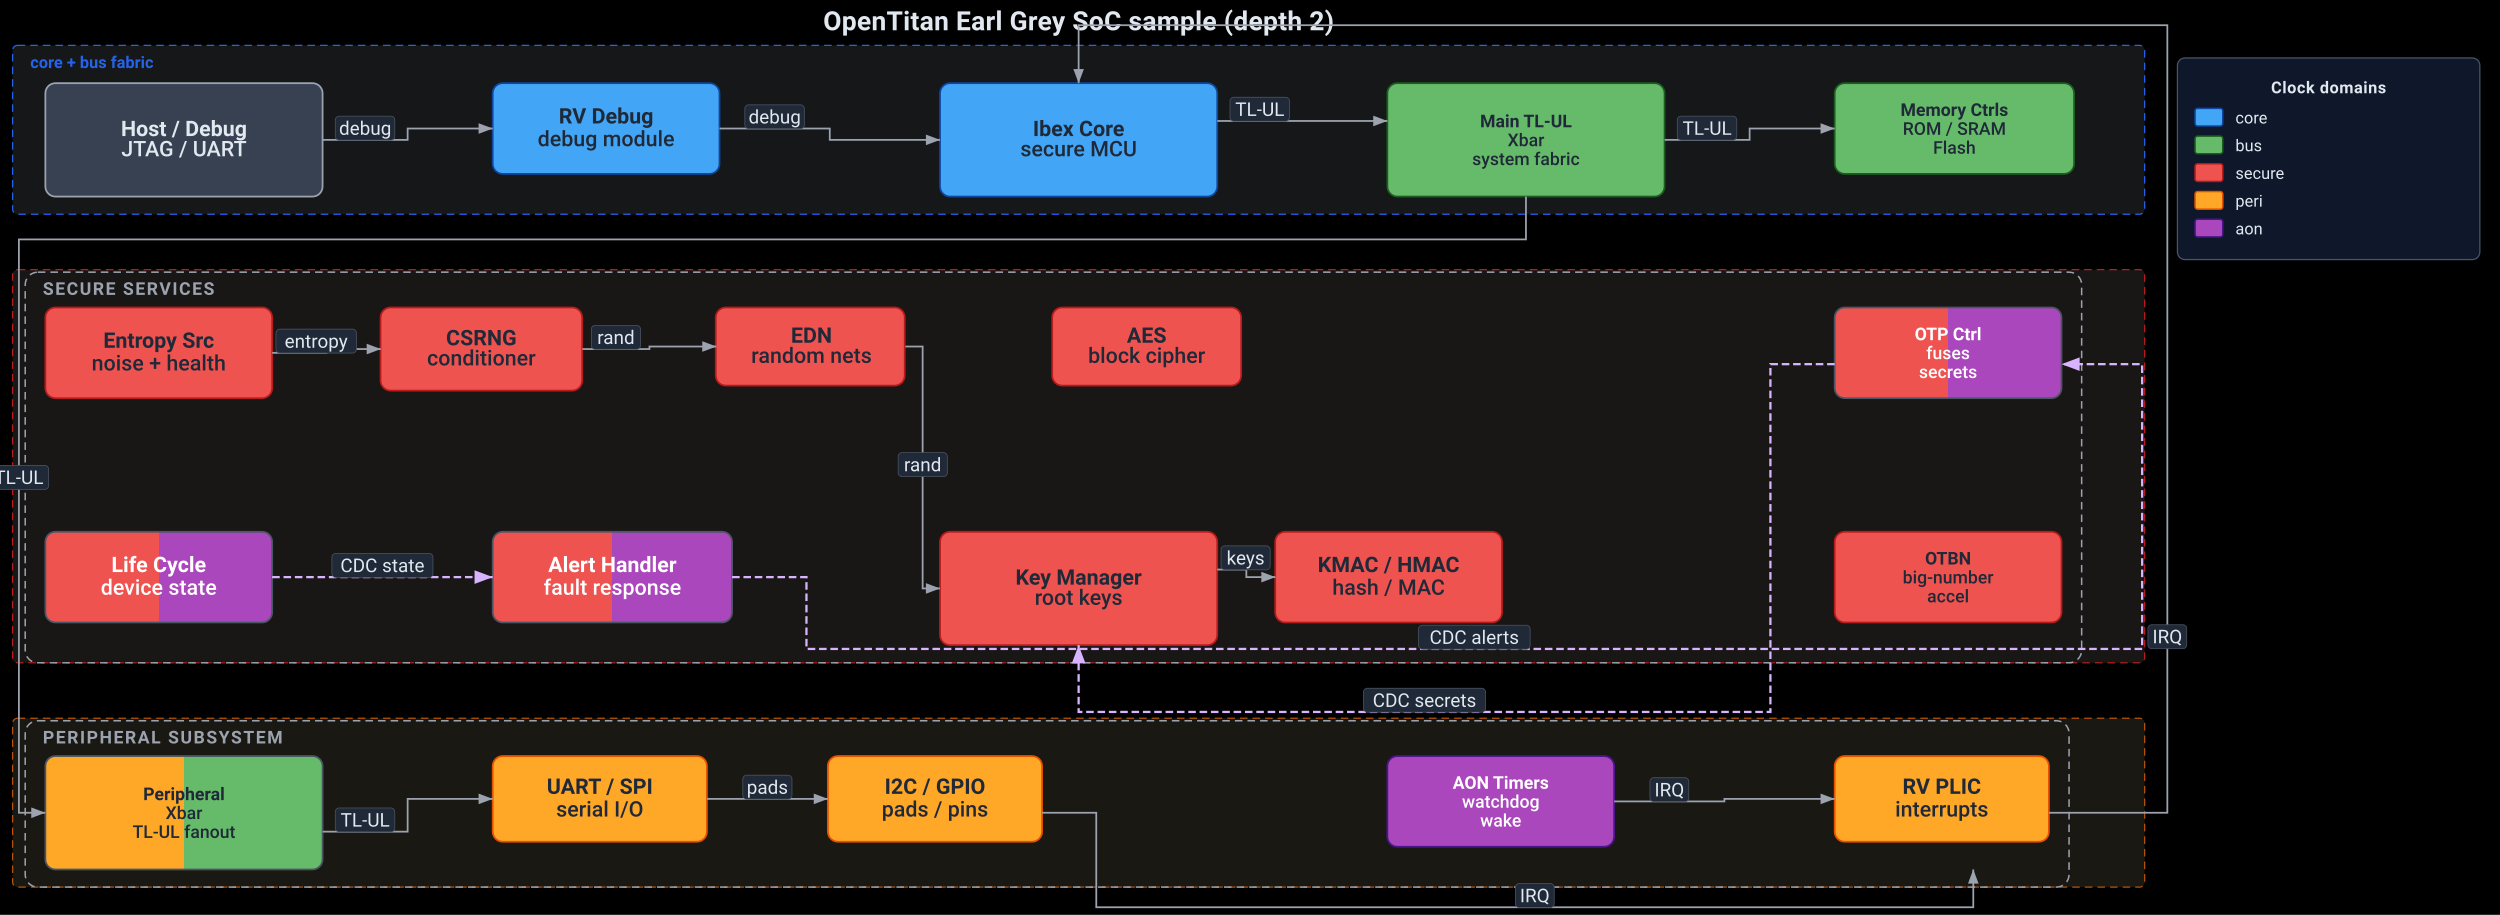
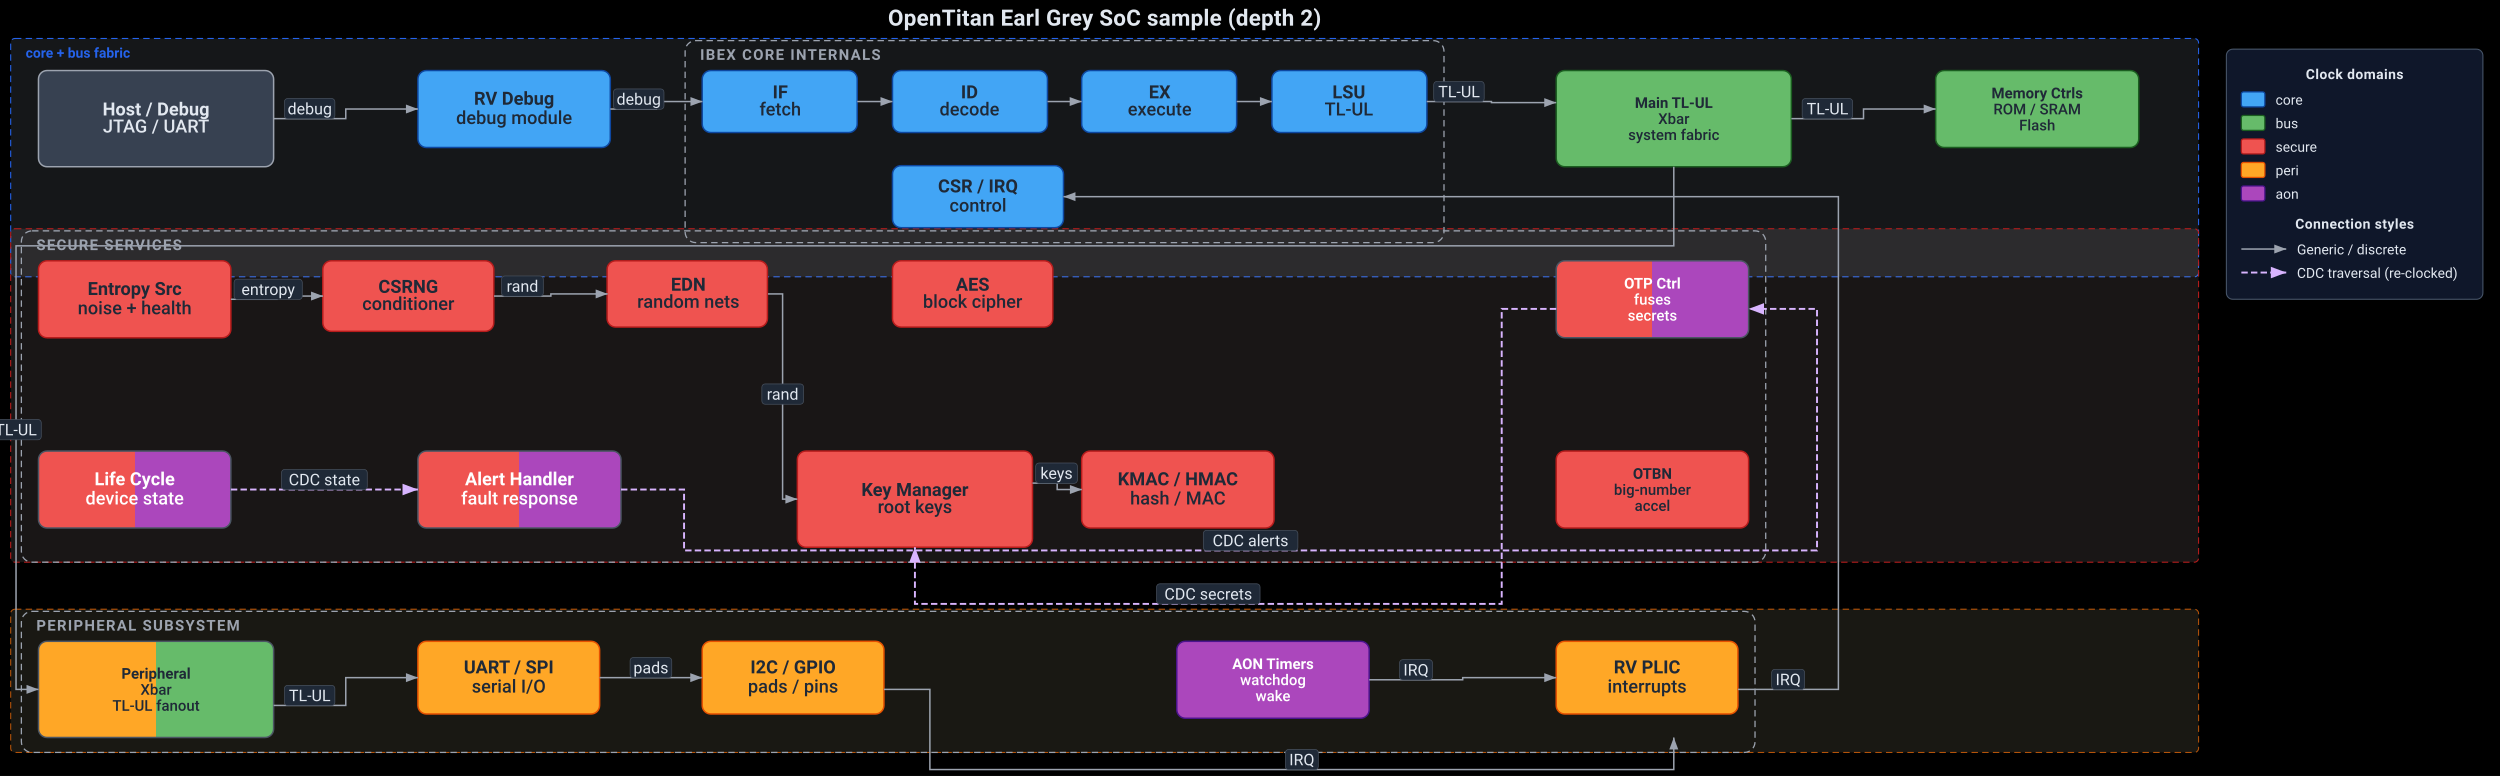
- <svg xmlns="http://www.w3.org/2000/svg" width="1984" height="726" viewBox="0 0 1984 726" font-family="ui-sans-serif, system-ui, -apple-system, 'Segoe UI', Roboto, 'Helvetica Neue', Arial, sans-serif" style="background:#000000">
+ <svg xmlns="http://www.w3.org/2000/svg" width="2339" height="726" viewBox="0 0 2339 726" font-family="ui-sans-serif, system-ui, -apple-system, 'Segoe UI', Roboto, 'Helvetica Neue', Arial, sans-serif" style="background:#000000">
  <defs>
    <marker id="ah-solid" markerWidth="9" markerHeight="9" refX="8" refY="3" orient="auto">
      <path d="M0,0 L0,6 L8,3 z" fill="#e2e8f0" />
    </marker>
    <marker id="ah-thin" markerWidth="9" markerHeight="9" refX="8" refY="3" orient="auto">
      <path d="M0,0 L0,6 L8,3 z" fill="#9ca3af" />
    </marker>
    <marker id="ah-stream" markerWidth="9" markerHeight="9" refX="8" refY="3" orient="auto">
      <path d="M0,0 L0,6 L8,3 z" fill="#d9f99d" />
    </marker>
    <marker id="ah-axil" markerWidth="9" markerHeight="9" refX="8" refY="3" orient="auto">
      <path d="M0,0 L0,6 L8,3 z" fill="#93c5fd" />
    </marker>
    <marker id="ah-cdc" markerWidth="9" markerHeight="9" refX="8" refY="3" orient="auto">
      <path d="M0,0 L0,6 L8,3 z" fill="#d8b4fe" />
    </marker>
    <marker id="ah-open" markerWidth="9" markerHeight="9" refX="8" refY="3" orient="auto">
      <path d="M0.5,0.5 L0.5,5.5 L8,3 z" fill="#000000" stroke="#e2e8f0" stroke-width="1" />
    </marker>
    <linearGradient id="grad-otp_ctrl" x1="0%" y1="0%" x2="100%" y2="0%">
      <stop offset="50%" stop-color="#EF5350" />
      <stop offset="50%" stop-color="#AB47BC" />
    </linearGradient>
    <linearGradient id="grad-lc_ctrl" x1="0%" y1="0%" x2="100%" y2="0%">
      <stop offset="50%" stop-color="#EF5350" />
      <stop offset="50%" stop-color="#AB47BC" />
    </linearGradient>
    <linearGradient id="grad-alert_handler" x1="0%" y1="0%" x2="100%" y2="0%">
      <stop offset="50%" stop-color="#EF5350" />
      <stop offset="50%" stop-color="#AB47BC" />
    </linearGradient>
    <linearGradient id="grad-xbar_peri" x1="0%" y1="0%" x2="100%" y2="0%">
      <stop offset="50%" stop-color="#FFA726" />
      <stop offset="50%" stop-color="#66BB6A" />
    </linearGradient>
  </defs>
-   <rect width="1984" height="726" fill="#000000" id="_canvas_bg" />
-   <text x="856.0" y="24" text-anchor="middle" font-size="21" font-weight="600" fill="#e2e8f0" letter-spacing="0.2">OpenTitan Earl Grey SoC sample (depth 2)</text>
-   <rect id="band_core_bus" x="10" y="36" width="1692" height="134" fill="#DBEAFE" fill-opacity="0.1" stroke="#2563EB" stroke-width="1" stroke-dasharray="6,4" rx="4" />
+   <rect width="2339" height="726" fill="#000000" id="_canvas_bg" />
+   <text x="1033.5" y="24" text-anchor="middle" font-size="21" font-weight="600" fill="#e2e8f0" letter-spacing="0.2">OpenTitan Earl Grey SoC sample (depth 2)</text>
+   <rect id="band_core_bus" x="10" y="36" width="2047" height="223" fill="#DBEAFE" fill-opacity="0.1" stroke="#2563EB" stroke-width="1" stroke-dasharray="6,4" rx="4" />
  <text x="24" y="54" font-size="13" font-weight="700" fill="#2563EB">core + bus fabric</text>
-   <rect id="band_secure_services" x="10" y="214" width="1692" height="312" fill="#FEE2E2" fill-opacity="0.1" stroke="#B91C1C" stroke-width="1" stroke-dasharray="6,4" rx="4" />
-   <rect id="band_peripheral_aon" x="10" y="570" width="1692" height="134" fill="#FEF3C7" fill-opacity="0.1" stroke="#B45309" stroke-width="1" stroke-dasharray="6,4" rx="4" />
+   <rect id="band_secure_services" x="10" y="214" width="2047" height="312" fill="#FEE2E2" fill-opacity="0.1" stroke="#B91C1C" stroke-width="1" stroke-dasharray="6,4" rx="4" />
+   <rect id="band_peripheral_aon" x="10" y="570" width="2047" height="134" fill="#FEF3C7" fill-opacity="0.1" stroke="#B45309" stroke-width="1" stroke-dasharray="6,4" rx="4" />
+   <rect id="group_ibex_core" x="641" y="38" width="710" height="189" fill="none" stroke="#9ca3af" stroke-width="1.2" stroke-dasharray="6,4" rx="10" />
+   <text x="655" y="56" font-size="14" font-weight="700" letter-spacing="1.2" fill="#9ca3af">IBEX CORE INTERNALS</text>
  <rect id="group_secure_services" x="20" y="216" width="1632" height="310" fill="none" stroke="#9ca3af" stroke-width="1.2" stroke-dasharray="6,4" rx="10" />
  <text x="34" y="234" font-size="14" font-weight="700" letter-spacing="1.2" fill="#9ca3af">SECURE SERVICES</text>
  <rect id="group_peripheral_subsystem" x="20" y="572" width="1622" height="132" fill="none" stroke="#9ca3af" stroke-width="1.2" stroke-dasharray="6,4" rx="10" />
  <text x="34" y="590" font-size="14" font-weight="700" letter-spacing="1.2" fill="#9ca3af">PERIPHERAL SUBSYSTEM</text>
  <rect id="host" x="36" y="66" width="220" height="90" fill="#374151" stroke="#9ca3af" stroke-width="1.4" rx="8" />
  <text x="146" y="108" text-anchor="middle" font-size="17" font-weight="600" fill="#e2e8f0">Host / Debug</text>
  <text x="146" y="124" text-anchor="middle" font-size="17" font-weight="500" fill="#e2e8f0">JTAG / UART</text>
  <rect id="rv_dm" x="391" y="66" width="180" height="72" fill="#42A5F5" stroke="#0D47A1" stroke-width="1.4" rx="8" />
  <text x="481" y="98" text-anchor="middle" font-size="17" font-weight="600" fill="#1f2937">RV Debug</text>
  <text x="481" y="116" text-anchor="middle" font-size="17" font-weight="500" fill="#1f2937">debug module</text>
-   <rect id="ibex" x="746" y="66" width="220" height="90" fill="#42A5F5" stroke="#0D47A1" stroke-width="1.4" rx="8" />
-   <text x="856" y="108" text-anchor="middle" font-size="17" font-weight="600" fill="#1f2937">Ibex Core</text>
-   <text x="856" y="124" text-anchor="middle" font-size="17" font-weight="500" fill="#1f2937">secure MCU</text>
-   <rect id="xbar_main" x="1101" y="66" width="220" height="90" fill="#66BB6A" stroke="#1B5E20" stroke-width="1.4" rx="8" />
-   <text x="1211" y="101" text-anchor="middle" font-size="14" font-weight="600" fill="#1f2937">Main TL-UL</text>
-   <text x="1211" y="116" text-anchor="middle" font-size="14" font-weight="500" fill="#1f2937">Xbar</text>
-   <text x="1211" y="131" text-anchor="middle" font-size="14" font-weight="500" fill="#1f2937">system fabric</text>
-   <rect id="mem_ctrls" x="1456" y="66" width="190" height="72" fill="#66BB6A" stroke="#1B5E20" stroke-width="1.4" rx="8" />
-   <text x="1551" y="92" text-anchor="middle" font-size="14" font-weight="600" fill="#1f2937">Memory Ctrls</text>
-   <text x="1551" y="107" text-anchor="middle" font-size="14" font-weight="500" fill="#1f2937">ROM / SRAM</text>
-   <text x="1551" y="122" text-anchor="middle" font-size="14" font-weight="500" fill="#1f2937">Flash</text>
+   <rect id="ibex_if" x="657" y="66" width="145" height="58" fill="#42A5F5" stroke="#0D47A1" stroke-width="1.4" rx="8" />
+   <text x="730" y="92" text-anchor="middle" font-size="17" font-weight="600" fill="#1f2937">IF</text>
+   <text x="730" y="108" text-anchor="middle" font-size="17" font-weight="500" fill="#1f2937">fetch</text>
+   <rect id="ibex_id" x="835" y="66" width="145" height="58" fill="#42A5F5" stroke="#0D47A1" stroke-width="1.4" rx="8" />
+   <text x="907" y="92" text-anchor="middle" font-size="17" font-weight="600" fill="#1f2937">ID</text>
+   <text x="907" y="108" text-anchor="middle" font-size="17" font-weight="500" fill="#1f2937">decode</text>
+   <rect id="ibex_ex" x="1012" y="66" width="145" height="58" fill="#42A5F5" stroke="#0D47A1" stroke-width="1.4" rx="8" />
+   <text x="1085" y="92" text-anchor="middle" font-size="17" font-weight="600" fill="#1f2937">EX</text>
+   <text x="1085" y="108" text-anchor="middle" font-size="17" font-weight="500" fill="#1f2937">execute</text>
+   <rect id="ibex_lsu" x="1190" y="66" width="145" height="58" fill="#42A5F5" stroke="#0D47A1" stroke-width="1.4" rx="8" />
+   <text x="1262" y="92" text-anchor="middle" font-size="17" font-weight="600" fill="#1f2937">LSU</text>
+   <text x="1262" y="108" text-anchor="middle" font-size="17" font-weight="500" fill="#1f2937">TL-UL</text>
+   <rect id="ibex_csr" x="835" y="155" width="160" height="58" fill="#42A5F5" stroke="#0D47A1" stroke-width="1.4" rx="8" />
+   <text x="915" y="180" text-anchor="middle" font-size="17" font-weight="600" fill="#1f2937">CSR / IRQ</text>
+   <text x="915" y="198" text-anchor="middle" font-size="17" font-weight="500" fill="#1f2937">control</text>
+   <rect id="xbar_main" x="1456" y="66" width="220" height="90" fill="#66BB6A" stroke="#1B5E20" stroke-width="1.4" rx="8" />
+   <text x="1566" y="101" text-anchor="middle" font-size="14" font-weight="600" fill="#1f2937">Main TL-UL</text>
+   <text x="1566" y="116" text-anchor="middle" font-size="14" font-weight="500" fill="#1f2937">Xbar</text>
+   <text x="1566" y="131" text-anchor="middle" font-size="14" font-weight="500" fill="#1f2937">system fabric</text>
+   <rect id="mem_ctrls" x="1811" y="66" width="190" height="72" fill="#66BB6A" stroke="#1B5E20" stroke-width="1.4" rx="8" />
+   <text x="1906" y="92" text-anchor="middle" font-size="14" font-weight="600" fill="#1f2937">Memory Ctrls</text>
+   <text x="1906" y="107" text-anchor="middle" font-size="14" font-weight="500" fill="#1f2937">ROM / SRAM</text>
+   <text x="1906" y="122" text-anchor="middle" font-size="14" font-weight="500" fill="#1f2937">Flash</text>
  <rect id="entropy" x="36" y="244" width="180" height="72" fill="#EF5350" stroke="#B71C1C" stroke-width="1.4" rx="8" />
  <text x="126" y="276" text-anchor="middle" font-size="17" font-weight="600" fill="#1f2937">Entropy Src</text>
  <text x="126" y="294" text-anchor="middle" font-size="17" font-weight="500" fill="#1f2937">noise + health</text>
  <rect id="csrng" x="302" y="244" width="160" height="66" fill="#EF5350" stroke="#B71C1C" stroke-width="1.4" rx="8" />
  <text x="382" y="274" text-anchor="middle" font-size="17" font-weight="600" fill="#1f2937">CSRNG</text>
  <text x="382" y="290" text-anchor="middle" font-size="17" font-weight="500" fill="#1f2937">conditioner</text>
  <rect id="edn" x="568" y="244" width="150" height="62" fill="#EF5350" stroke="#B71C1C" stroke-width="1.4" rx="8" />
  <text x="644" y="272" text-anchor="middle" font-size="17" font-weight="600" fill="#1f2937">EDN</text>
  <text x="644" y="288" text-anchor="middle" font-size="17" font-weight="500" fill="#1f2937">random nets</text>
  <rect id="aes" x="835" y="244" width="150" height="62" fill="#EF5350" stroke="#B71C1C" stroke-width="1.4" rx="8" />
  <text x="910" y="272" text-anchor="middle" font-size="17" font-weight="600" fill="#1f2937">AES</text>
  <text x="910" y="288" text-anchor="middle" font-size="17" font-weight="500" fill="#1f2937">block cipher</text>
  <rect id="otp_ctrl" x="1456" y="244" width="180" height="72" fill="url(#grad-otp_ctrl)" stroke="#4b5563" stroke-width="1.4" rx="8" />
  <text x="1546" y="270" text-anchor="middle" font-size="14" font-weight="600" fill="#ffffff">OTP Ctrl</text>
  <text x="1546" y="285" text-anchor="middle" font-size="14" font-weight="500" fill="#ffffff">fuses</text>
  <text x="1546" y="300" text-anchor="middle" font-size="14" font-weight="500" fill="#ffffff">secrets</text>
  <rect id="lc_ctrl" x="36" y="422" width="180" height="72" fill="url(#grad-lc_ctrl)" stroke="#4b5563" stroke-width="1.4" rx="8" />
  <text x="126" y="454" text-anchor="middle" font-size="17" font-weight="600" fill="#ffffff">Life Cycle</text>
  <text x="126" y="472" text-anchor="middle" font-size="17" font-weight="500" fill="#ffffff">device state</text>
  <rect id="alert_handler" x="391" y="422" width="190" height="72" fill="url(#grad-alert_handler)" stroke="#4b5563" stroke-width="1.4" rx="8" />
  <text x="486" y="454" text-anchor="middle" font-size="17" font-weight="600" fill="#ffffff">Alert Handler</text>
  <text x="486" y="472" text-anchor="middle" font-size="17" font-weight="500" fill="#ffffff">fault response</text>
  <rect id="keymgr" x="746" y="422" width="220" height="90" fill="#EF5350" stroke="#B71C1C" stroke-width="1.4" rx="8" />
  <text x="856" y="464" text-anchor="middle" font-size="17" font-weight="600" fill="#1f2937">Key Manager</text>
  <text x="856" y="480" text-anchor="middle" font-size="17" font-weight="500" fill="#1f2937">root keys</text>
  <rect id="kmac" x="1012" y="422" width="180" height="72" fill="#EF5350" stroke="#B71C1C" stroke-width="1.4" rx="8" />
  <text x="1102" y="454" text-anchor="middle" font-size="17" font-weight="600" fill="#1f2937">KMAC / HMAC</text>
  <text x="1102" y="472" text-anchor="middle" font-size="17" font-weight="500" fill="#1f2937">hash / MAC</text>
  <rect id="otbn" x="1456" y="422" width="180" height="72" fill="#EF5350" stroke="#B71C1C" stroke-width="1.4" rx="8" />
  <text x="1546" y="448" text-anchor="middle" font-size="14" font-weight="600" fill="#1f2937">OTBN</text>
  <text x="1546" y="463" text-anchor="middle" font-size="14" font-weight="500" fill="#1f2937">big-number</text>
  <text x="1546" y="478" text-anchor="middle" font-size="14" font-weight="500" fill="#1f2937">accel</text>
  <rect id="xbar_peri" x="36" y="600" width="220" height="90" fill="url(#grad-xbar_peri)" stroke="#4b5563" stroke-width="1.4" rx="8" />
  <text x="146" y="635" text-anchor="middle" font-size="14" font-weight="600" fill="#1f2937">Peripheral</text>
  <text x="146" y="650" text-anchor="middle" font-size="14" font-weight="500" fill="#1f2937">Xbar</text>
  <text x="146" y="665" text-anchor="middle" font-size="14" font-weight="500" fill="#1f2937">TL-UL fanout</text>
  <rect id="uart_spi" x="391" y="600" width="170" height="68" fill="#FFA726" stroke="#E65100" stroke-width="1.4" rx="8" />
  <text x="476" y="630" text-anchor="middle" font-size="17" font-weight="600" fill="#1f2937">UART / SPI</text>
  <text x="476" y="648" text-anchor="middle" font-size="17" font-weight="500" fill="#1f2937">serial I/O</text>
  <rect id="i2c_gpio" x="657" y="600" width="170" height="68" fill="#FFA726" stroke="#E65100" stroke-width="1.4" rx="8" />
  <text x="742" y="630" text-anchor="middle" font-size="17" font-weight="600" fill="#1f2937">I2C / GPIO</text>
  <text x="742" y="648" text-anchor="middle" font-size="17" font-weight="500" fill="#1f2937">pads / pins</text>
  <rect id="aon_timer" x="1101" y="600" width="180" height="72" fill="#AB47BC" stroke="#4A148C" stroke-width="1.4" rx="8" />
  <text x="1191" y="626" text-anchor="middle" font-size="14" font-weight="600" fill="#ffffff">AON Timers</text>
  <text x="1191" y="641" text-anchor="middle" font-size="14" font-weight="500" fill="#ffffff">watchdog</text>
  <text x="1191" y="656" text-anchor="middle" font-size="14" font-weight="500" fill="#ffffff">wake</text>
  <rect id="rv_plic" x="1456" y="600" width="170" height="68" fill="#FFA726" stroke="#E65100" stroke-width="1.4" rx="8" />
  <text x="1541" y="630" text-anchor="middle" font-size="17" font-weight="600" fill="#1f2937">RV PLIC</text>
  <text x="1541" y="648" text-anchor="middle" font-size="17" font-weight="500" fill="#1f2937">interrupts</text>
  <path id="edge_host_to_rv_dm" d="M 256.0,111.0 L 323.5,111.0 L 323.5,102.0 L 391.0,102.0" stroke="#9ca3af" stroke-width="1.4" fill="none" marker-end="url(#ah-thin)" />
  <rect x="266.1" y="92.2" width="47.2" height="19.0" fill="#1f2937" stroke="#4b5563" stroke-width="0.6" rx="3" />
  <text x="289.8" y="107.0" text-anchor="middle" font-size="15" fill="#e2e8f0">debug</text>
-   <path id="edge_rv_dm_to_ibex" d="M 571.0,102.0 L 658.5,102.0 L 658.5,111.0 L 746.0,111.0" stroke="#9ca3af" stroke-width="1.4" fill="none" marker-end="url(#ah-thin)" />
-   <rect x="591.1" y="83.2" width="47.2" height="19.0" fill="#1f2937" stroke="#4b5563" stroke-width="0.6" rx="3" />
-   <text x="614.8" y="98.0" text-anchor="middle" font-size="15" fill="#e2e8f0">debug</text>
-   <path id="edge_ibex_to_xbar_main" d="M 966.0,96.0 L 1033.5,96.0 L 1101.0,96.0" stroke="#9ca3af" stroke-width="1.4" fill="none" marker-end="url(#ah-thin)" />
-   <rect x="976.1" y="77.2" width="47.2" height="19.0" fill="#1f2937" stroke="#4b5563" stroke-width="0.6" rx="3" />
-   <text x="999.8" y="92.0" text-anchor="middle" font-size="15" fill="#e2e8f0">TL-UL</text>
-   <path id="edge_xbar_main_to_mem_ctrls" d="M 1321.0,111.0 L 1388.5,111.0 L 1388.5,102.0 L 1456.0,102.0" stroke="#9ca3af" stroke-width="1.4" fill="none" marker-end="url(#ah-thin)" />
-   <rect x="1331.1" y="92.2" width="47.2" height="19.0" fill="#1f2937" stroke="#4b5563" stroke-width="0.6" rx="3" />
-   <text x="1354.8" y="107.0" text-anchor="middle" font-size="15" fill="#e2e8f0">TL-UL</text>
-   <path id="edge_xbar_main_to_xbar_peri" d="M 1211.0,156.0 L 1211.0,190.0 L 15.0,190.0 L 15.0,645.0 L 36.0,645.0" stroke="#9ca3af" stroke-width="1.4" fill="none" marker-end="url(#ah-thin)" />
-   <rect x="-8.6" y="369.4" width="47.2" height="19.0" fill="#1f2937" stroke="#4b5563" stroke-width="0.6" rx="3" />
-   <text x="15.0" y="384.1" text-anchor="middle" font-size="15" fill="#e2e8f0">TL-UL</text>
+   <path id="edge_rv_dm_to_ibex_if" d="M 571.0,102.0 L 614.1,102.0 L 614.1,95.0 L 657.2,95.0" stroke="#9ca3af" stroke-width="1.4" fill="none" marker-end="url(#ah-thin)" />
+   <rect x="574.0" y="83.2" width="47.2" height="19.0" fill="#1f2937" stroke="#4b5563" stroke-width="0.6" rx="3" />
+   <text x="597.6" y="98.0" text-anchor="middle" font-size="15" fill="#e2e8f0">debug</text>
+   <path id="edge_ibex_if_to_ibex_id" d="M 802.0,95.0 L 835.0,95.0" stroke="#9ca3af" stroke-width="1.4" fill="none" marker-end="url(#ah-thin)" />
+   <path id="edge_ibex_id_to_ibex_ex" d="M 980.0,95.0 L 1012.0,95.0" stroke="#9ca3af" stroke-width="1.4" fill="none" marker-end="url(#ah-thin)" />
+   <path id="edge_ibex_ex_to_ibex_lsu" d="M 1157.0,95.0 L 1190.0,95.0" stroke="#9ca3af" stroke-width="1.4" fill="none" marker-end="url(#ah-thin)" />
+   <path id="edge_ibex_lsu_to_xbar_main" d="M 1334.8,95.0 L 1395.4,95.0 L 1395.4,96.0 L 1456.0,96.0" stroke="#9ca3af" stroke-width="1.4" fill="none" marker-end="url(#ah-thin)" />
+   <rect x="1341.4" y="76.2" width="47.2" height="19.0" fill="#1f2937" stroke="#4b5563" stroke-width="0.6" rx="3" />
+   <text x="1365.1" y="91.0" text-anchor="middle" font-size="15" fill="#e2e8f0">TL-UL</text>
+   <path id="edge_xbar_main_to_mem_ctrls" d="M 1676.0,111.0 L 1743.5,111.0 L 1743.5,102.0 L 1811.0,102.0" stroke="#9ca3af" stroke-width="1.4" fill="none" marker-end="url(#ah-thin)" />
+   <rect x="1686.1" y="92.2" width="47.2" height="19.0" fill="#1f2937" stroke="#4b5563" stroke-width="0.6" rx="3" />
+   <text x="1709.8" y="107.0" text-anchor="middle" font-size="15" fill="#e2e8f0">TL-UL</text>
+   <path id="edge_xbar_main_to_xbar_peri" d="M 1566.0,156.0 L 1566.0,230.0 L 15.0,230.0 L 15.0,645.0 L 36.0,645.0" stroke="#9ca3af" stroke-width="1.4" fill="none" marker-end="url(#ah-thin)" />
+   <rect x="-8.6" y="392.5" width="47.2" height="19.0" fill="#1f2937" stroke="#4b5563" stroke-width="0.6" rx="3" />
+   <text x="15.0" y="407.3" text-anchor="middle" font-size="15" fill="#e2e8f0">TL-UL</text>
  <path id="edge_entropy_to_csrng" d="M 216.0,280.0 L 259.1,280.0 L 259.1,277.0 L 302.2,277.0" stroke="#9ca3af" stroke-width="1.4" fill="none" marker-end="url(#ah-thin)" />
  <rect x="219.0" y="261.2" width="63.8" height="19.0" fill="#1f2937" stroke="#4b5563" stroke-width="0.6" rx="3" />
  <text x="250.9" y="276.0" text-anchor="middle" font-size="15" fill="#e2e8f0">entropy</text>
  <path id="edge_csrng_to_edn" d="M 462.2,277.0 L 515.4,277.0 L 515.4,275.0 L 568.5,275.0" stroke="#9ca3af" stroke-width="1.4" fill="none" marker-end="url(#ah-thin)" />
  <rect x="469.3" y="258.2" width="39.0" height="19.0" fill="#1f2937" stroke="#4b5563" stroke-width="0.6" rx="3" />
  <text x="488.8" y="273.0" text-anchor="middle" font-size="15" fill="#e2e8f0">rand</text>
  <path id="edge_edn_to_keymgr" d="M 718.5,275.0 L 732.2,275.0 L 732.2,467.0 L 746.0,467.0" stroke="#9ca3af" stroke-width="1.4" fill="none" marker-end="url(#ah-thin)" />
  <rect x="712.8" y="359.2" width="39.0" height="19.0" fill="#1f2937" stroke="#4b5563" stroke-width="0.6" rx="3" />
  <text x="732.2" y="374.0" text-anchor="middle" font-size="15" fill="#e2e8f0">rand</text>
  <path id="edge_keymgr_to_kmac" d="M 966.0,452.0 L 989.1,452.0 L 989.1,458.0 L 1012.2,458.0" stroke="#9ca3af" stroke-width="1.4" fill="none" marker-end="url(#ah-thin)" />
  <rect x="969.0" y="433.2" width="39.0" height="19.0" fill="#1f2937" stroke="#4b5563" stroke-width="0.6" rx="3" />
  <text x="988.5" y="448.0" text-anchor="middle" font-size="15" fill="#e2e8f0">keys</text>
  <path id="edge_otp_ctrl_to_keymgr" d="M 1456.0,289.0 L 1405.0,289.0 L 1405.0,565.0 L 856.0,565.0 L 856.0,512.0" stroke="#d8b4fe" stroke-width="1.8" fill="none" marker-end="url(#ah-cdc)" stroke-dasharray="6,3" />
  <rect x="1082.1" y="546.2" width="96.8" height="19.0" fill="#1f2937" stroke="#4b5563" stroke-width="0.6" rx="3" />
  <text x="1130.5" y="561.0" text-anchor="middle" font-size="15" fill="#e2e8f0">CDC secrets</text>
  <path id="edge_lc_ctrl_to_alert_handler" d="M 216.0,458.0 L 391.0,458.0" stroke="#d8b4fe" stroke-width="1.8" fill="none" marker-end="url(#ah-cdc)" stroke-dasharray="6,3" />
  <rect x="263.4" y="439.2" width="80.2" height="19.0" fill="#1f2937" stroke="#4b5563" stroke-width="0.6" rx="3" />
  <text x="303.5" y="454.0" text-anchor="middle" font-size="15" fill="#e2e8f0">CDC state</text>
  <path id="edge_alert_handler_to_otp_ctrl" d="M 581.0,458.0 L 640.0,458.0 L 640.0,515.0 L 1700.0,515.0 L 1700.0,289.0 L 1636.0,289.0" stroke="#d8b4fe" stroke-width="1.8" fill="none" marker-end="url(#ah-cdc)" stroke-dasharray="6,3" />
  <rect x="1125.8" y="496.2" width="88.5" height="19.0" fill="#1f2937" stroke="#4b5563" stroke-width="0.6" rx="3" />
  <text x="1170.0" y="511.0" text-anchor="middle" font-size="15" fill="#e2e8f0">CDC alerts</text>
  <path id="edge_xbar_peri_to_uart_spi" d="M 256.0,660.0 L 323.5,660.0 L 323.5,634.0 L 391.0,634.0" stroke="#9ca3af" stroke-width="1.4" fill="none" marker-end="url(#ah-thin)" />
  <rect x="266.1" y="641.2" width="47.2" height="19.0" fill="#1f2937" stroke="#4b5563" stroke-width="0.6" rx="3" />
  <text x="289.8" y="656.0" text-anchor="middle" font-size="15" fill="#e2e8f0">TL-UL</text>
  <path id="edge_uart_spi_to_i2c_gpio" d="M 561.0,634.0 L 657.0,634.0" stroke="#9ca3af" stroke-width="1.4" fill="none" marker-end="url(#ah-thin)" />
  <rect x="589.5" y="615.2" width="39.0" height="19.0" fill="#1f2937" stroke="#4b5563" stroke-width="0.6" rx="3" />
  <text x="609.0" y="630.0" text-anchor="middle" font-size="15" fill="#e2e8f0">pads</text>
  <path id="edge_i2c_gpio_to_rv_plic" d="M 827.0,645.0 L 870.0,645.0 L 870.0,720.0 L 1566.0,720.0 L 1566.0,690.0" stroke="#9ca3af" stroke-width="1.4" fill="none" marker-end="url(#ah-thin)" />
  <rect x="1202.6" y="701.2" width="30.8" height="19.0" fill="#1f2937" stroke="#4b5563" stroke-width="0.6" rx="3" />
  <text x="1218.0" y="716.0" text-anchor="middle" font-size="15" fill="#e2e8f0">IRQ</text>
  <path id="edge_aon_timer_to_rv_plic" d="M 1281.0,636.0 L 1368.5,636.0 L 1368.5,634.0 L 1456.0,634.0" stroke="#9ca3af" stroke-width="1.4" fill="none" marker-end="url(#ah-thin)" />
  <rect x="1309.4" y="617.2" width="30.8" height="19.0" fill="#1f2937" stroke="#4b5563" stroke-width="0.6" rx="3" />
  <text x="1324.8" y="632.0" text-anchor="middle" font-size="15" fill="#e2e8f0">IRQ</text>
-   <path id="edge_rv_plic_to_ibex" d="M 1626.0,645.0 L 1720.0,645.0 L 1720.0,20.0 L 856.0,20.0 L 856.0,66.0" stroke="#9ca3af" stroke-width="1.4" fill="none" marker-end="url(#ah-thin)" />
-   <rect x="1704.6" y="495.8" width="30.8" height="19.0" fill="#1f2937" stroke="#4b5563" stroke-width="0.6" rx="3" />
-   <text x="1720.0" y="510.5" text-anchor="middle" font-size="15" fill="#e2e8f0">IRQ</text>
-   <rect id="legend_card" x="1728" y="46" width="240" height="160" fill="#0f172a" stroke="#475569" stroke-width="1" rx="6" />
-   <text x="1848" y="74" text-anchor="middle" font-size="13" font-weight="700" fill="#e2e8f0" letter-spacing="0.4">Clock domains</text>
-   <rect x="1742" y="86" width="22" height="14" fill="#42A5F5" stroke="#0D47A1" stroke-width="1.2" rx="2" />
-   <text x="1774" y="98" font-size="13" fill="#e2e8f0">core</text>
-   <rect x="1742" y="108" width="22" height="14" fill="#66BB6A" stroke="#1B5E20" stroke-width="1.2" rx="2" />
-   <text x="1774" y="120" font-size="13" fill="#e2e8f0">bus</text>
-   <rect x="1742" y="130" width="22" height="14" fill="#EF5350" stroke="#B71C1C" stroke-width="1.2" rx="2" />
-   <text x="1774" y="142" font-size="13" fill="#e2e8f0">secure</text>
-   <rect x="1742" y="152" width="22" height="14" fill="#FFA726" stroke="#E65100" stroke-width="1.2" rx="2" />
-   <text x="1774" y="164" font-size="13" fill="#e2e8f0">peri</text>
-   <rect x="1742" y="174" width="22" height="14" fill="#AB47BC" stroke="#4A148C" stroke-width="1.2" rx="2" />
-   <text x="1774" y="186" font-size="13" fill="#e2e8f0">aon</text>
+   <path id="edge_rv_plic_to_ibex_csr" d="M 1626.0,645.0 L 1720.0,645.0 L 1720.0,184.0 L 995.0,184.0" stroke="#9ca3af" stroke-width="1.4" fill="none" marker-end="url(#ah-thin)" />
+   <rect x="1657.6" y="626.2" width="30.8" height="19.0" fill="#1f2937" stroke="#4b5563" stroke-width="0.6" rx="3" />
+   <text x="1673.0" y="641.0" text-anchor="middle" font-size="15" fill="#e2e8f0">IRQ</text>
+   <rect id="legend_card" x="2083" y="46" width="240" height="234" fill="#0f172a" stroke="#475569" stroke-width="1" rx="6" />
+   <text x="2203" y="74" text-anchor="middle" font-size="13" font-weight="700" fill="#e2e8f0" letter-spacing="0.4">Clock domains</text>
+   <rect x="2097" y="86" width="22" height="14" fill="#42A5F5" stroke="#0D47A1" stroke-width="1.2" rx="2" />
+   <text x="2129" y="98" font-size="13" fill="#e2e8f0">core</text>
+   <rect x="2097" y="108" width="22" height="14" fill="#66BB6A" stroke="#1B5E20" stroke-width="1.2" rx="2" />
+   <text x="2129" y="120" font-size="13" fill="#e2e8f0">bus</text>
+   <rect x="2097" y="130" width="22" height="14" fill="#EF5350" stroke="#B71C1C" stroke-width="1.2" rx="2" />
+   <text x="2129" y="142" font-size="13" fill="#e2e8f0">secure</text>
+   <rect x="2097" y="152" width="22" height="14" fill="#FFA726" stroke="#E65100" stroke-width="1.2" rx="2" />
+   <text x="2129" y="164" font-size="13" fill="#e2e8f0">peri</text>
+   <rect x="2097" y="174" width="22" height="14" fill="#AB47BC" stroke="#4A148C" stroke-width="1.2" rx="2" />
+   <text x="2129" y="186" font-size="13" fill="#e2e8f0">aon</text>
+   <text x="2203" y="214" text-anchor="middle" font-size="13" font-weight="700" fill="#e2e8f0" letter-spacing="0.4">Connection styles</text>
+   <path id="legend-arrow-generic" d="M 2097,233.0 L 2139,233.0" stroke="#9ca3af" stroke-width="1.4" fill="none" marker-end="url(#ah-thin)" />
+   <text x="2149" y="238" font-size="13" fill="#e2e8f0">Generic / discrete</text>
+   <path id="legend-arrow-cdc" d="M 2097,255.0 L 2139,255.0" stroke="#d8b4fe" stroke-width="1.8" fill="none" marker-end="url(#ah-cdc)" stroke-dasharray="6,3" />
+   <text x="2149" y="260" font-size="13" fill="#e2e8f0">CDC traversal (re-clocked)</text>
</svg>
